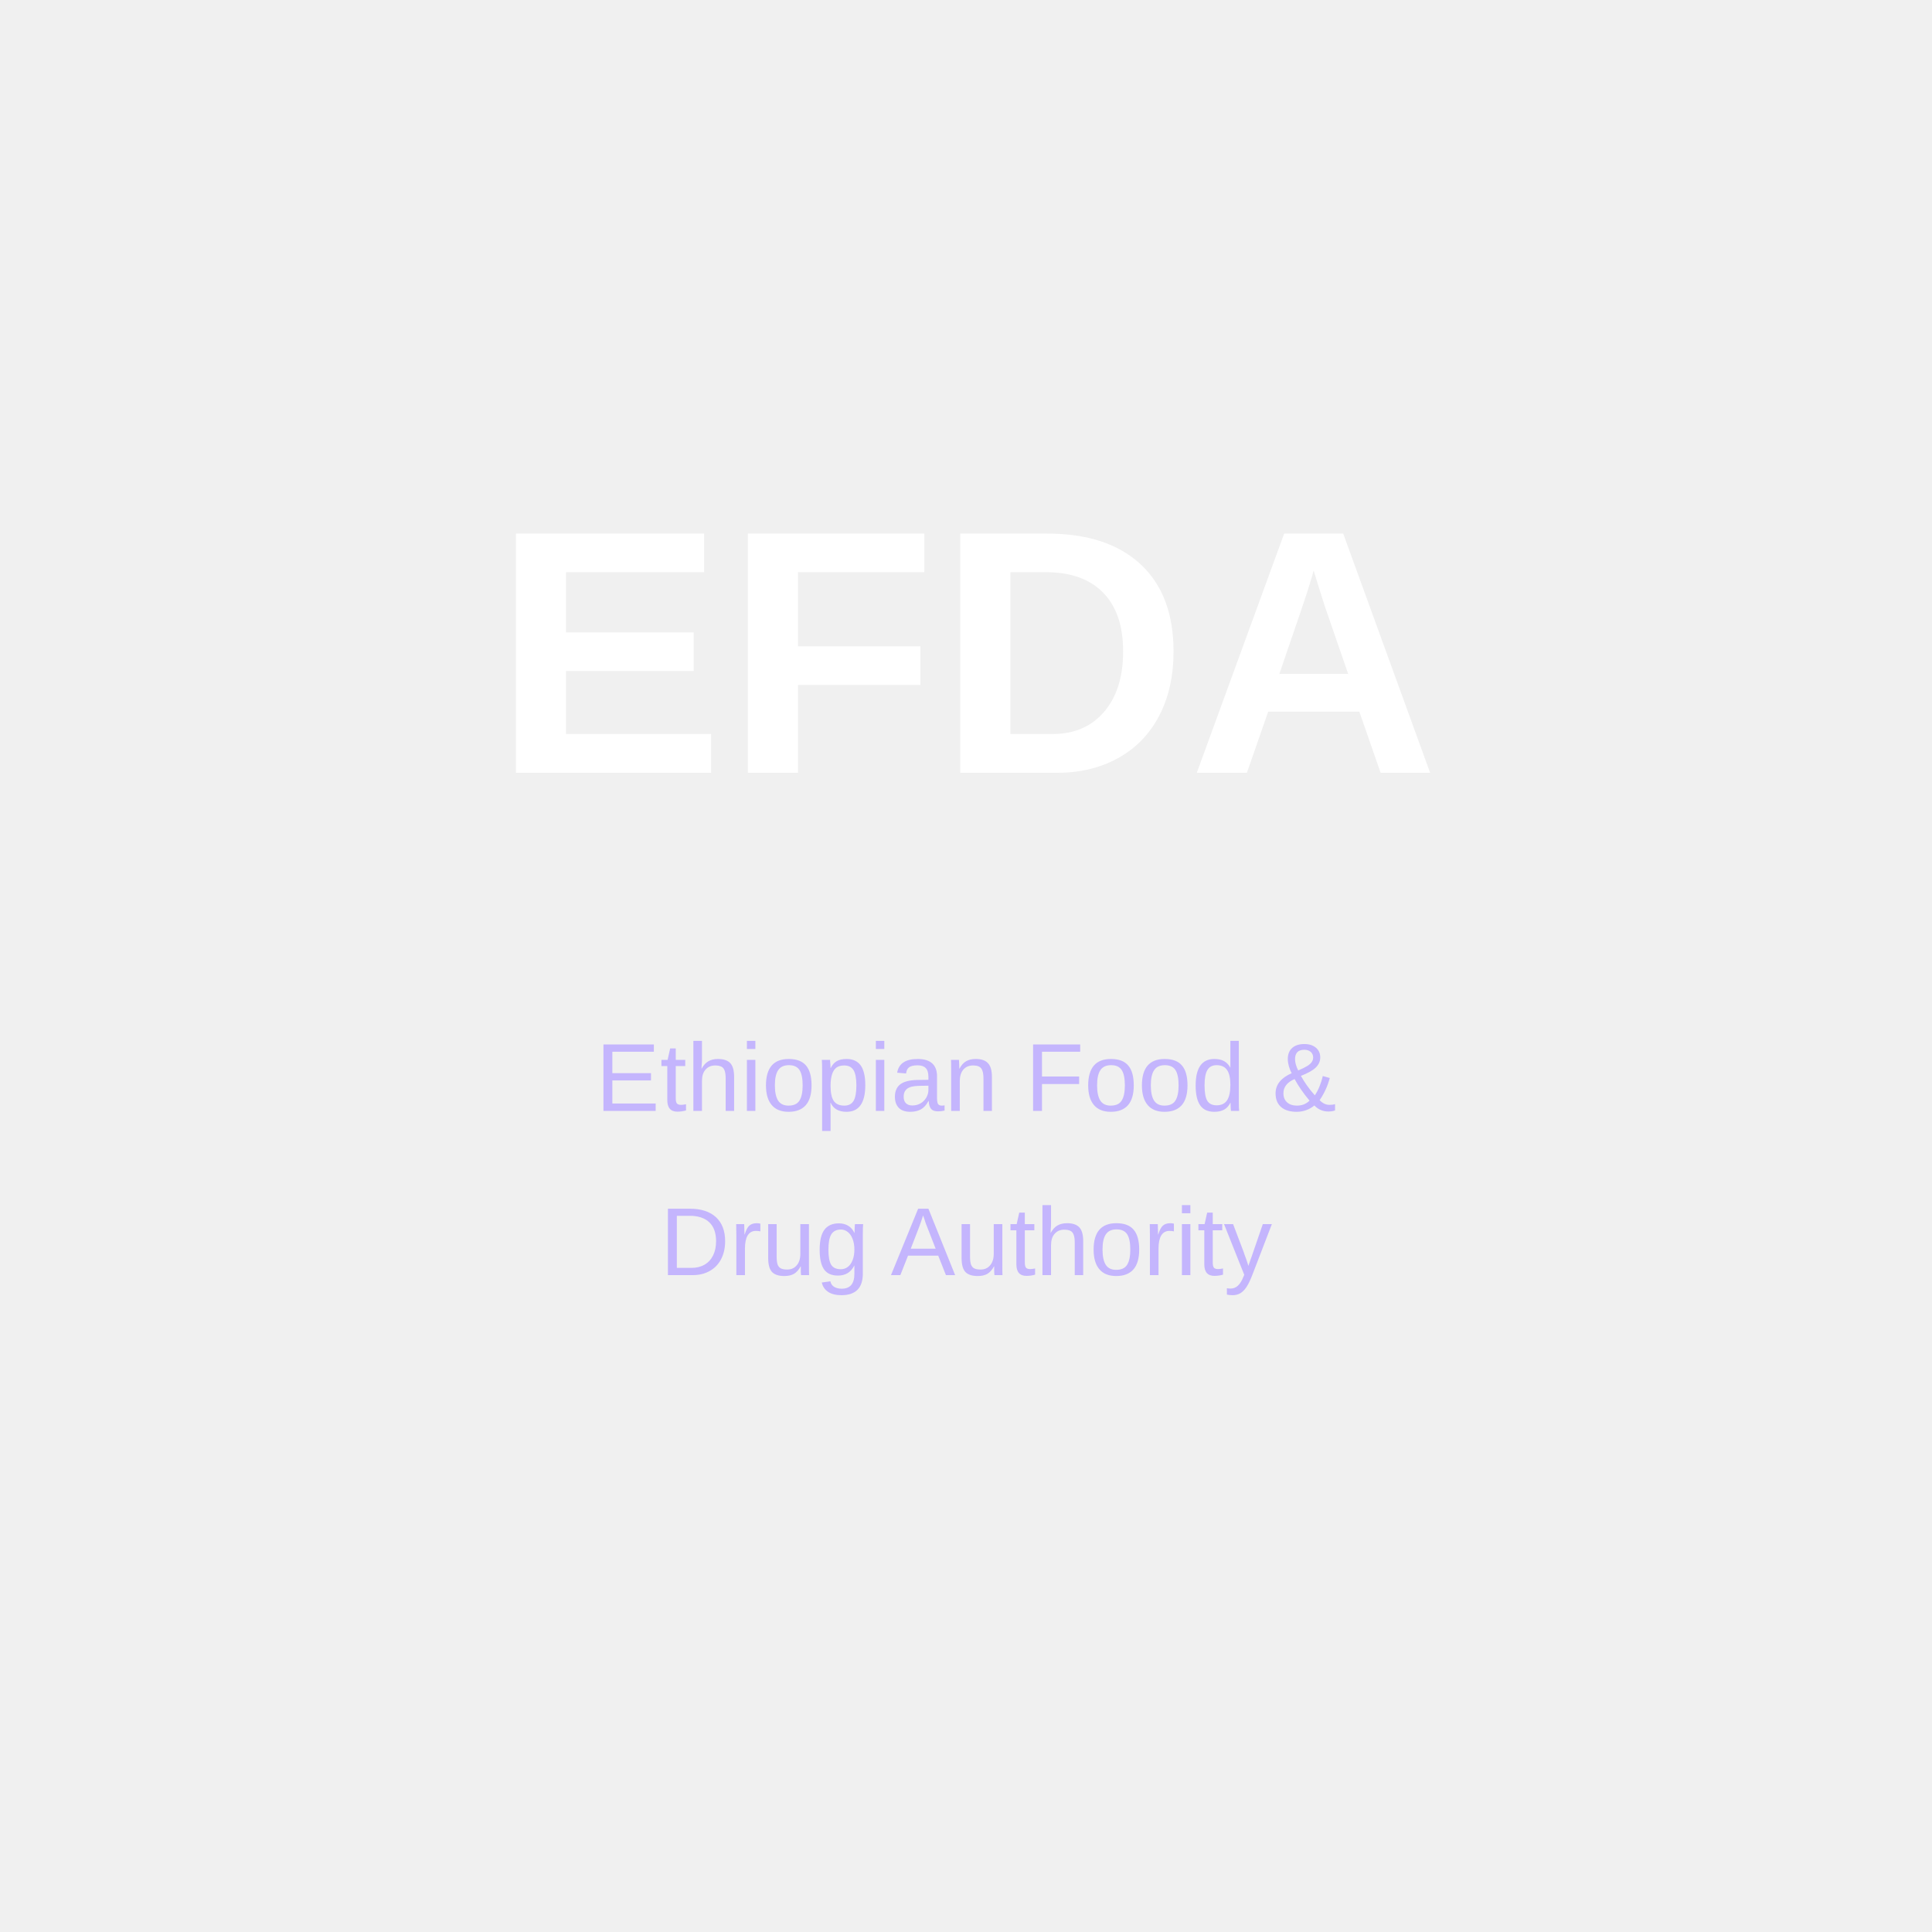
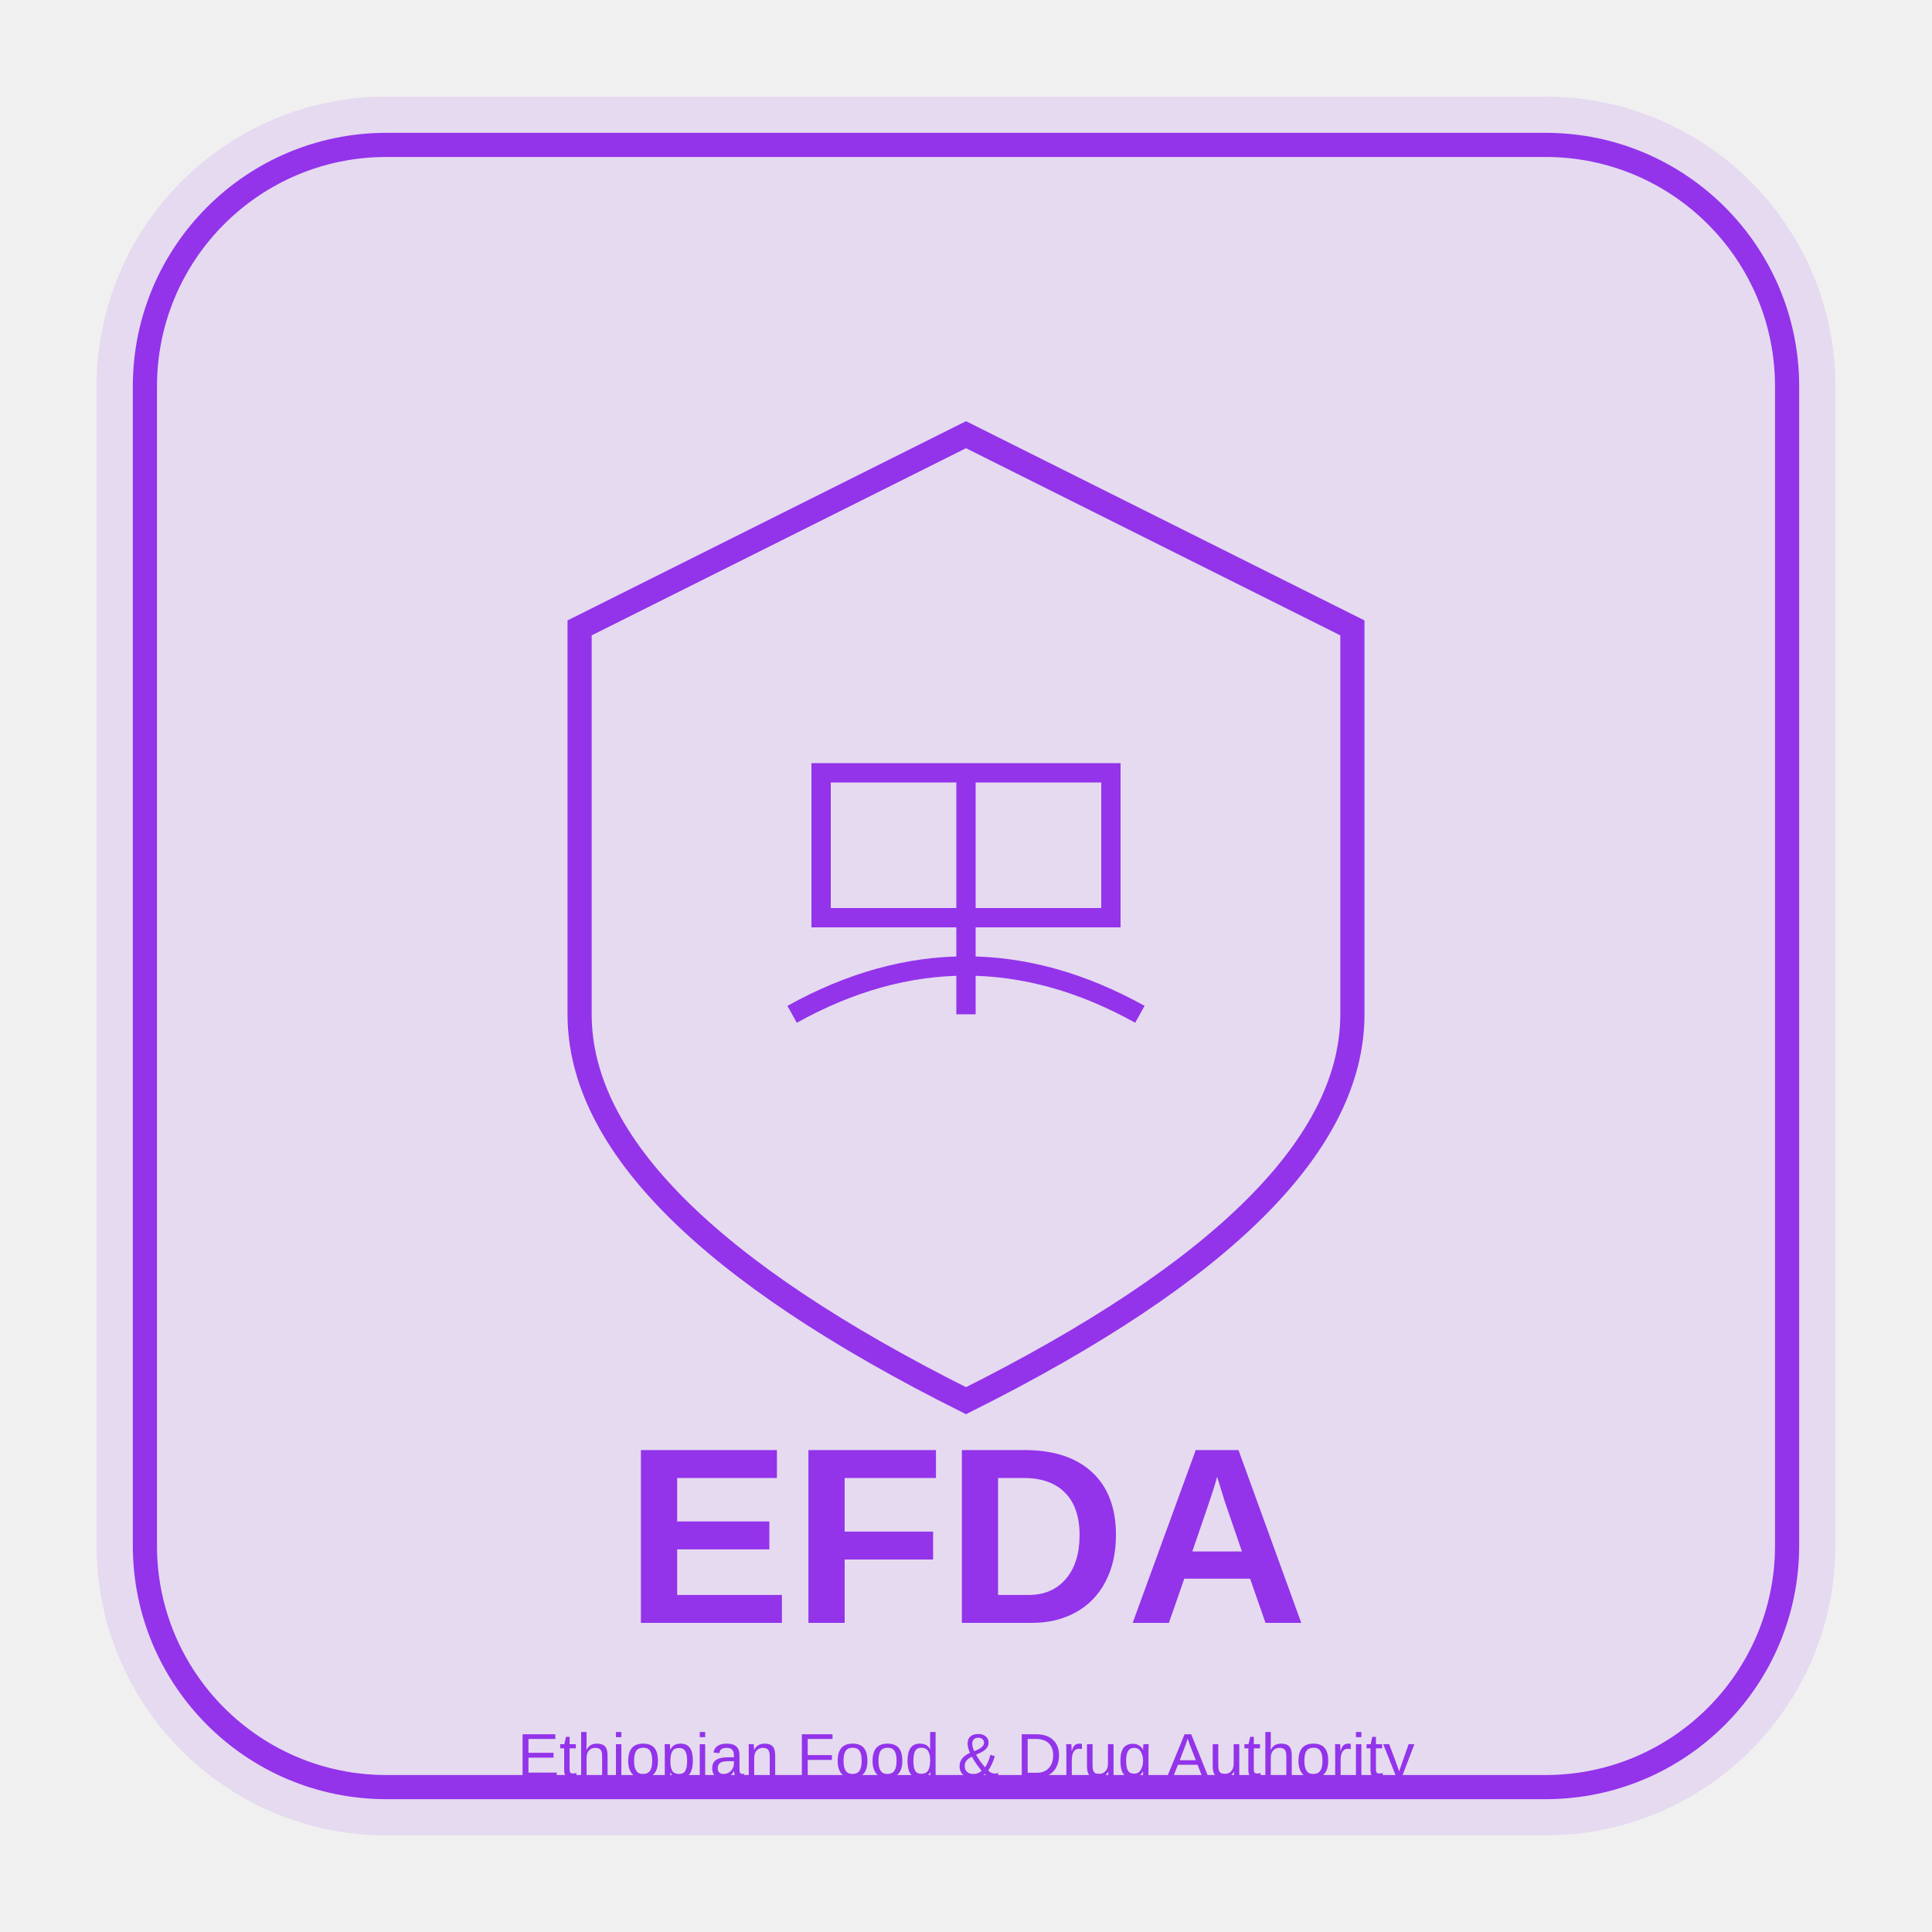
<svg xmlns="http://www.w3.org/2000/svg" viewBox="0 0 200 200">
-   <text x="100" y="80" text-anchor="middle" font-family="Arial, sans-serif" font-weight="bold" font-size="36" fill="white">EFDA</text>
-   <text x="100" y="115" text-anchor="middle" font-family="Arial, sans-serif" font-size="10" fill="#c4b5fd">Ethiopian Food &amp;</text>
-   <text x="100" y="132" text-anchor="middle" font-family="Arial, sans-serif" font-size="10" fill="#c4b5fd">Drug Authority</text>
+   <rect x="10" y="10" width="180" height="180" rx="30" fill="#9333ea" opacity="0.12" />
+   <rect x="15" y="15" width="170" height="170" rx="25" fill="none" stroke="#9333ea" stroke-width="2.5" />
+   <path d="M100 45 L140 65 L140 105 Q140 125 100 145 Q60 125 60 105 L60 65 Z" fill="none" stroke="#9333ea" stroke-width="2.5" />
+   <path d="M85 95 h30 v-15 h-30 z" fill="none" stroke="#9333ea" stroke-width="2" />
+   <path d="M82 105 q18-10 36 0" fill="none" stroke="#9333ea" stroke-width="2" />
+   <line x1="100" y1="80" x2="100" y2="105" stroke="#9333ea" stroke-width="2" />
+   <text x="100" y="168" text-anchor="middle" font-family="Arial, sans-serif" font-weight="bold" font-size="26" fill="#9333ea">EFDA</text>
+   <text x="100" y="184" text-anchor="middle" font-family="Arial, sans-serif" font-size="6.5" fill="#9333ea">Ethiopian Food &amp; Drug Authority</text>
</svg>
